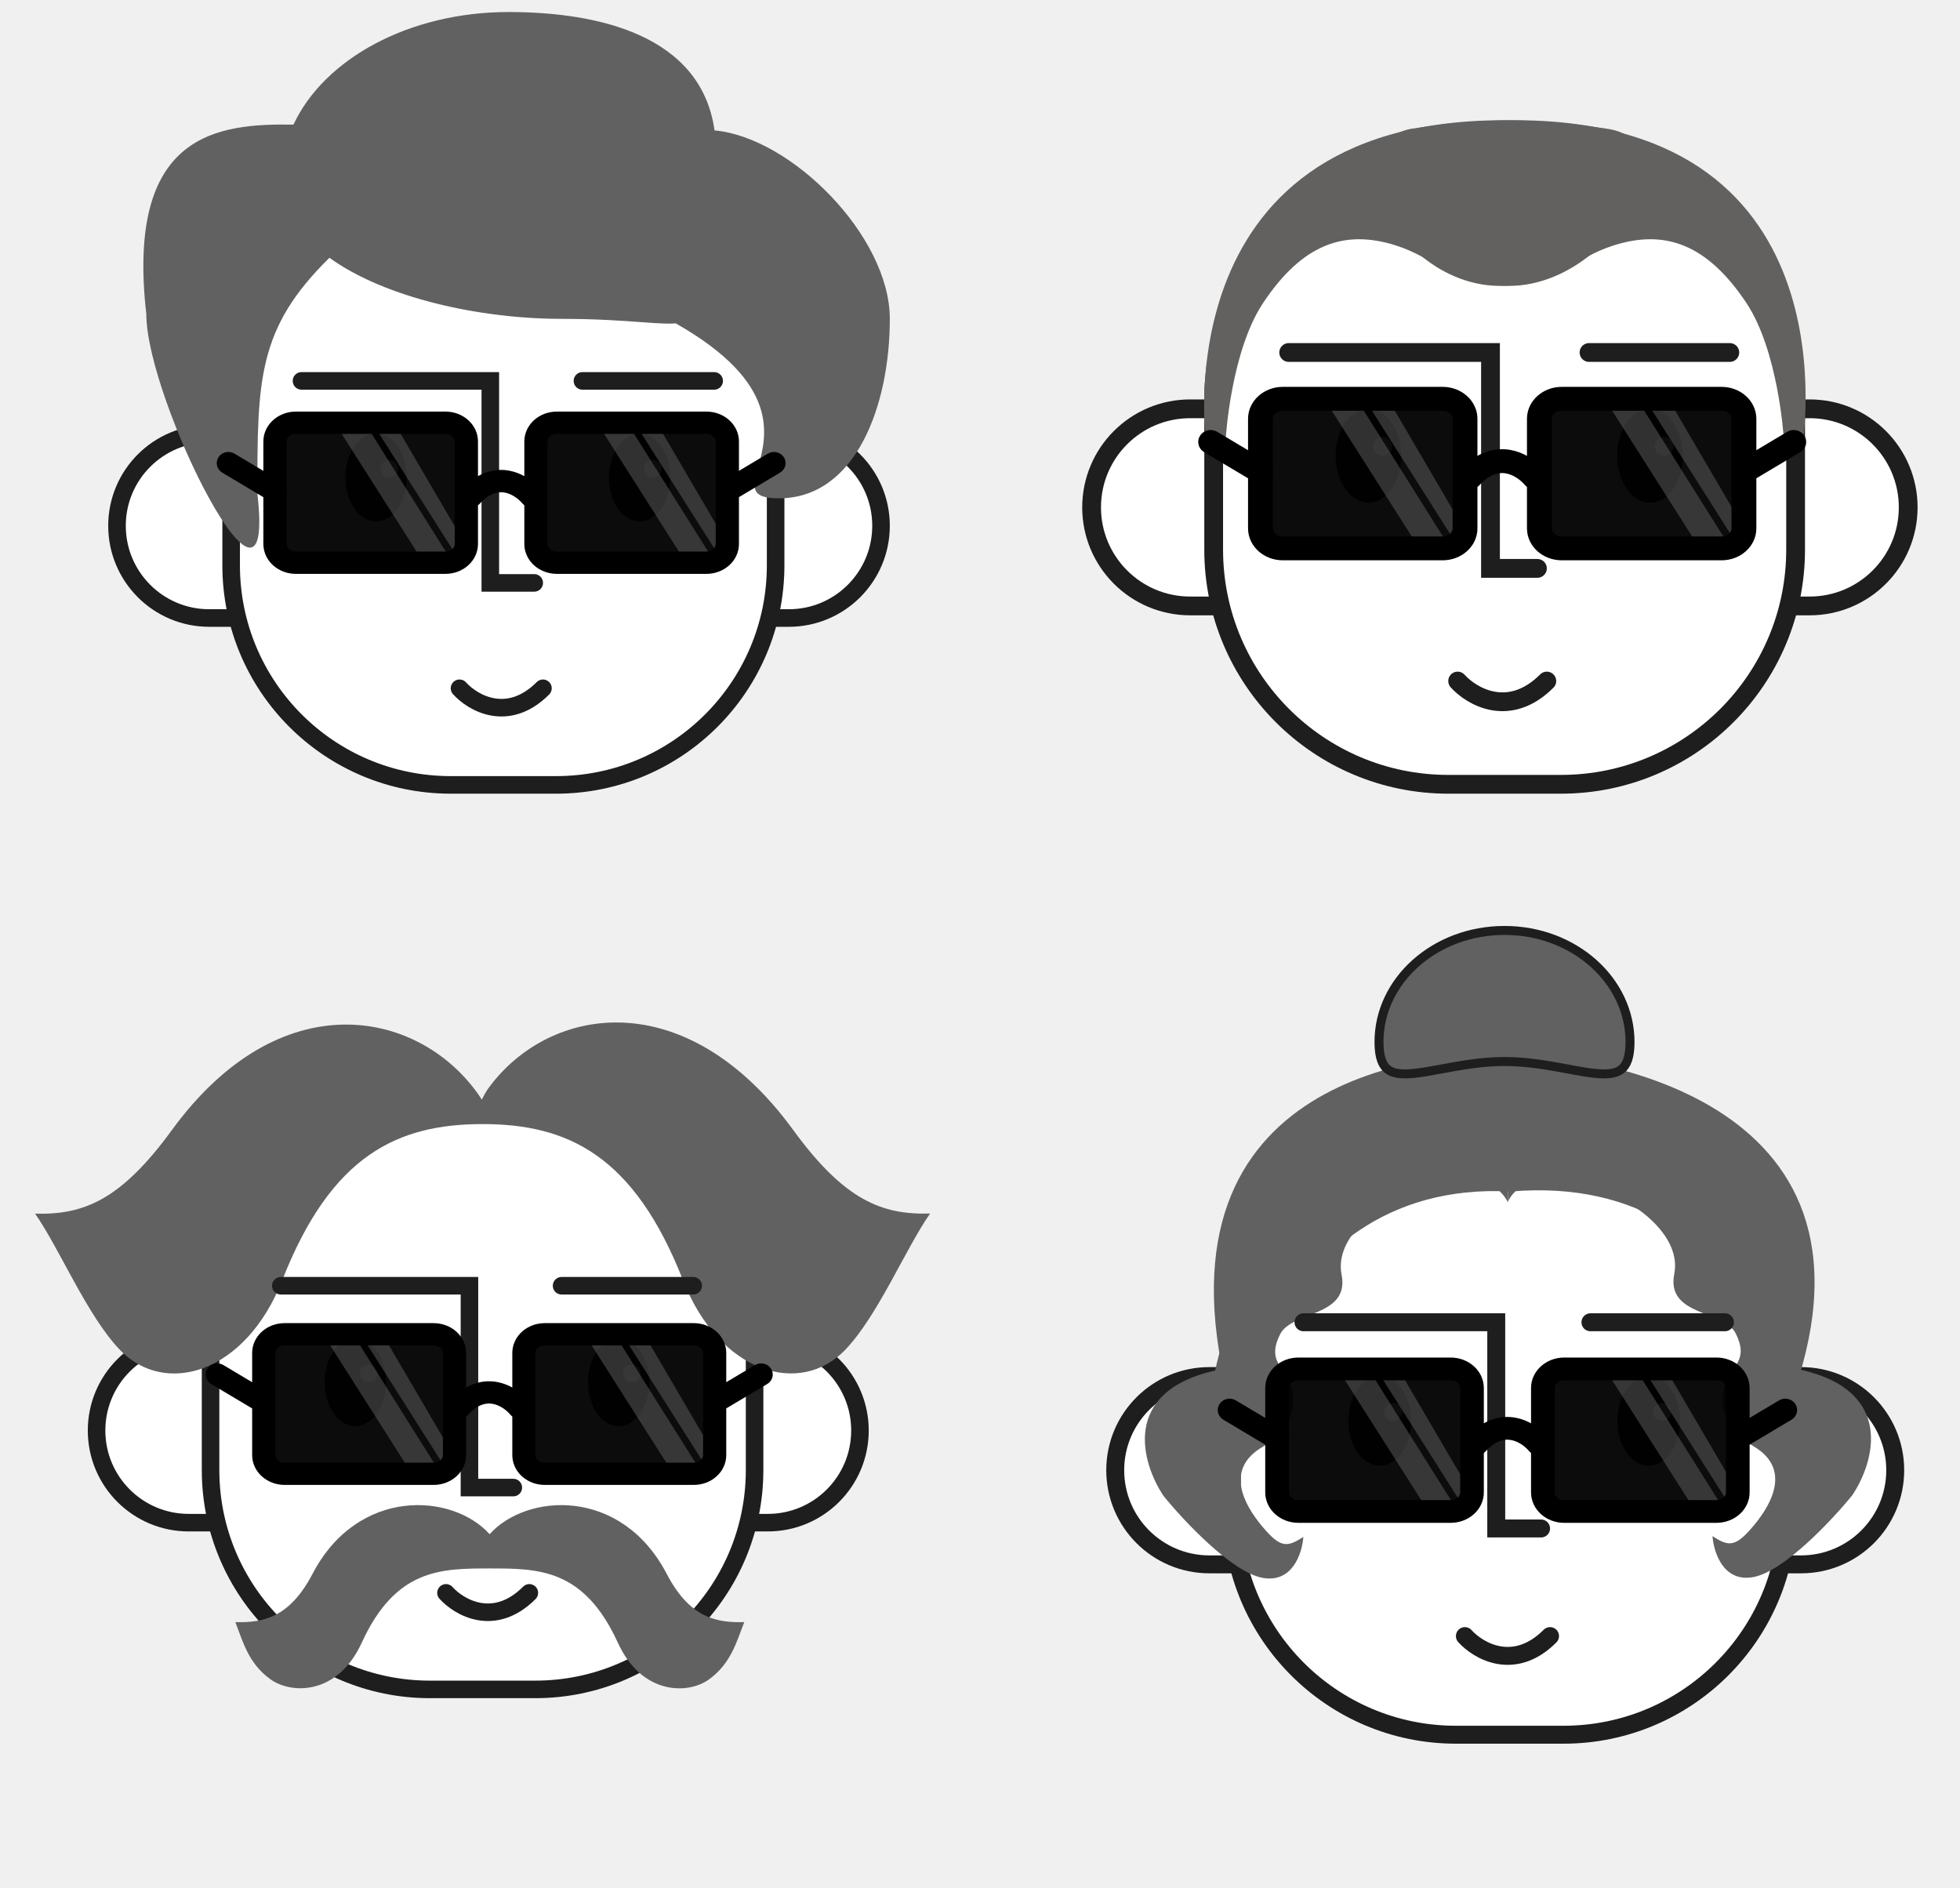
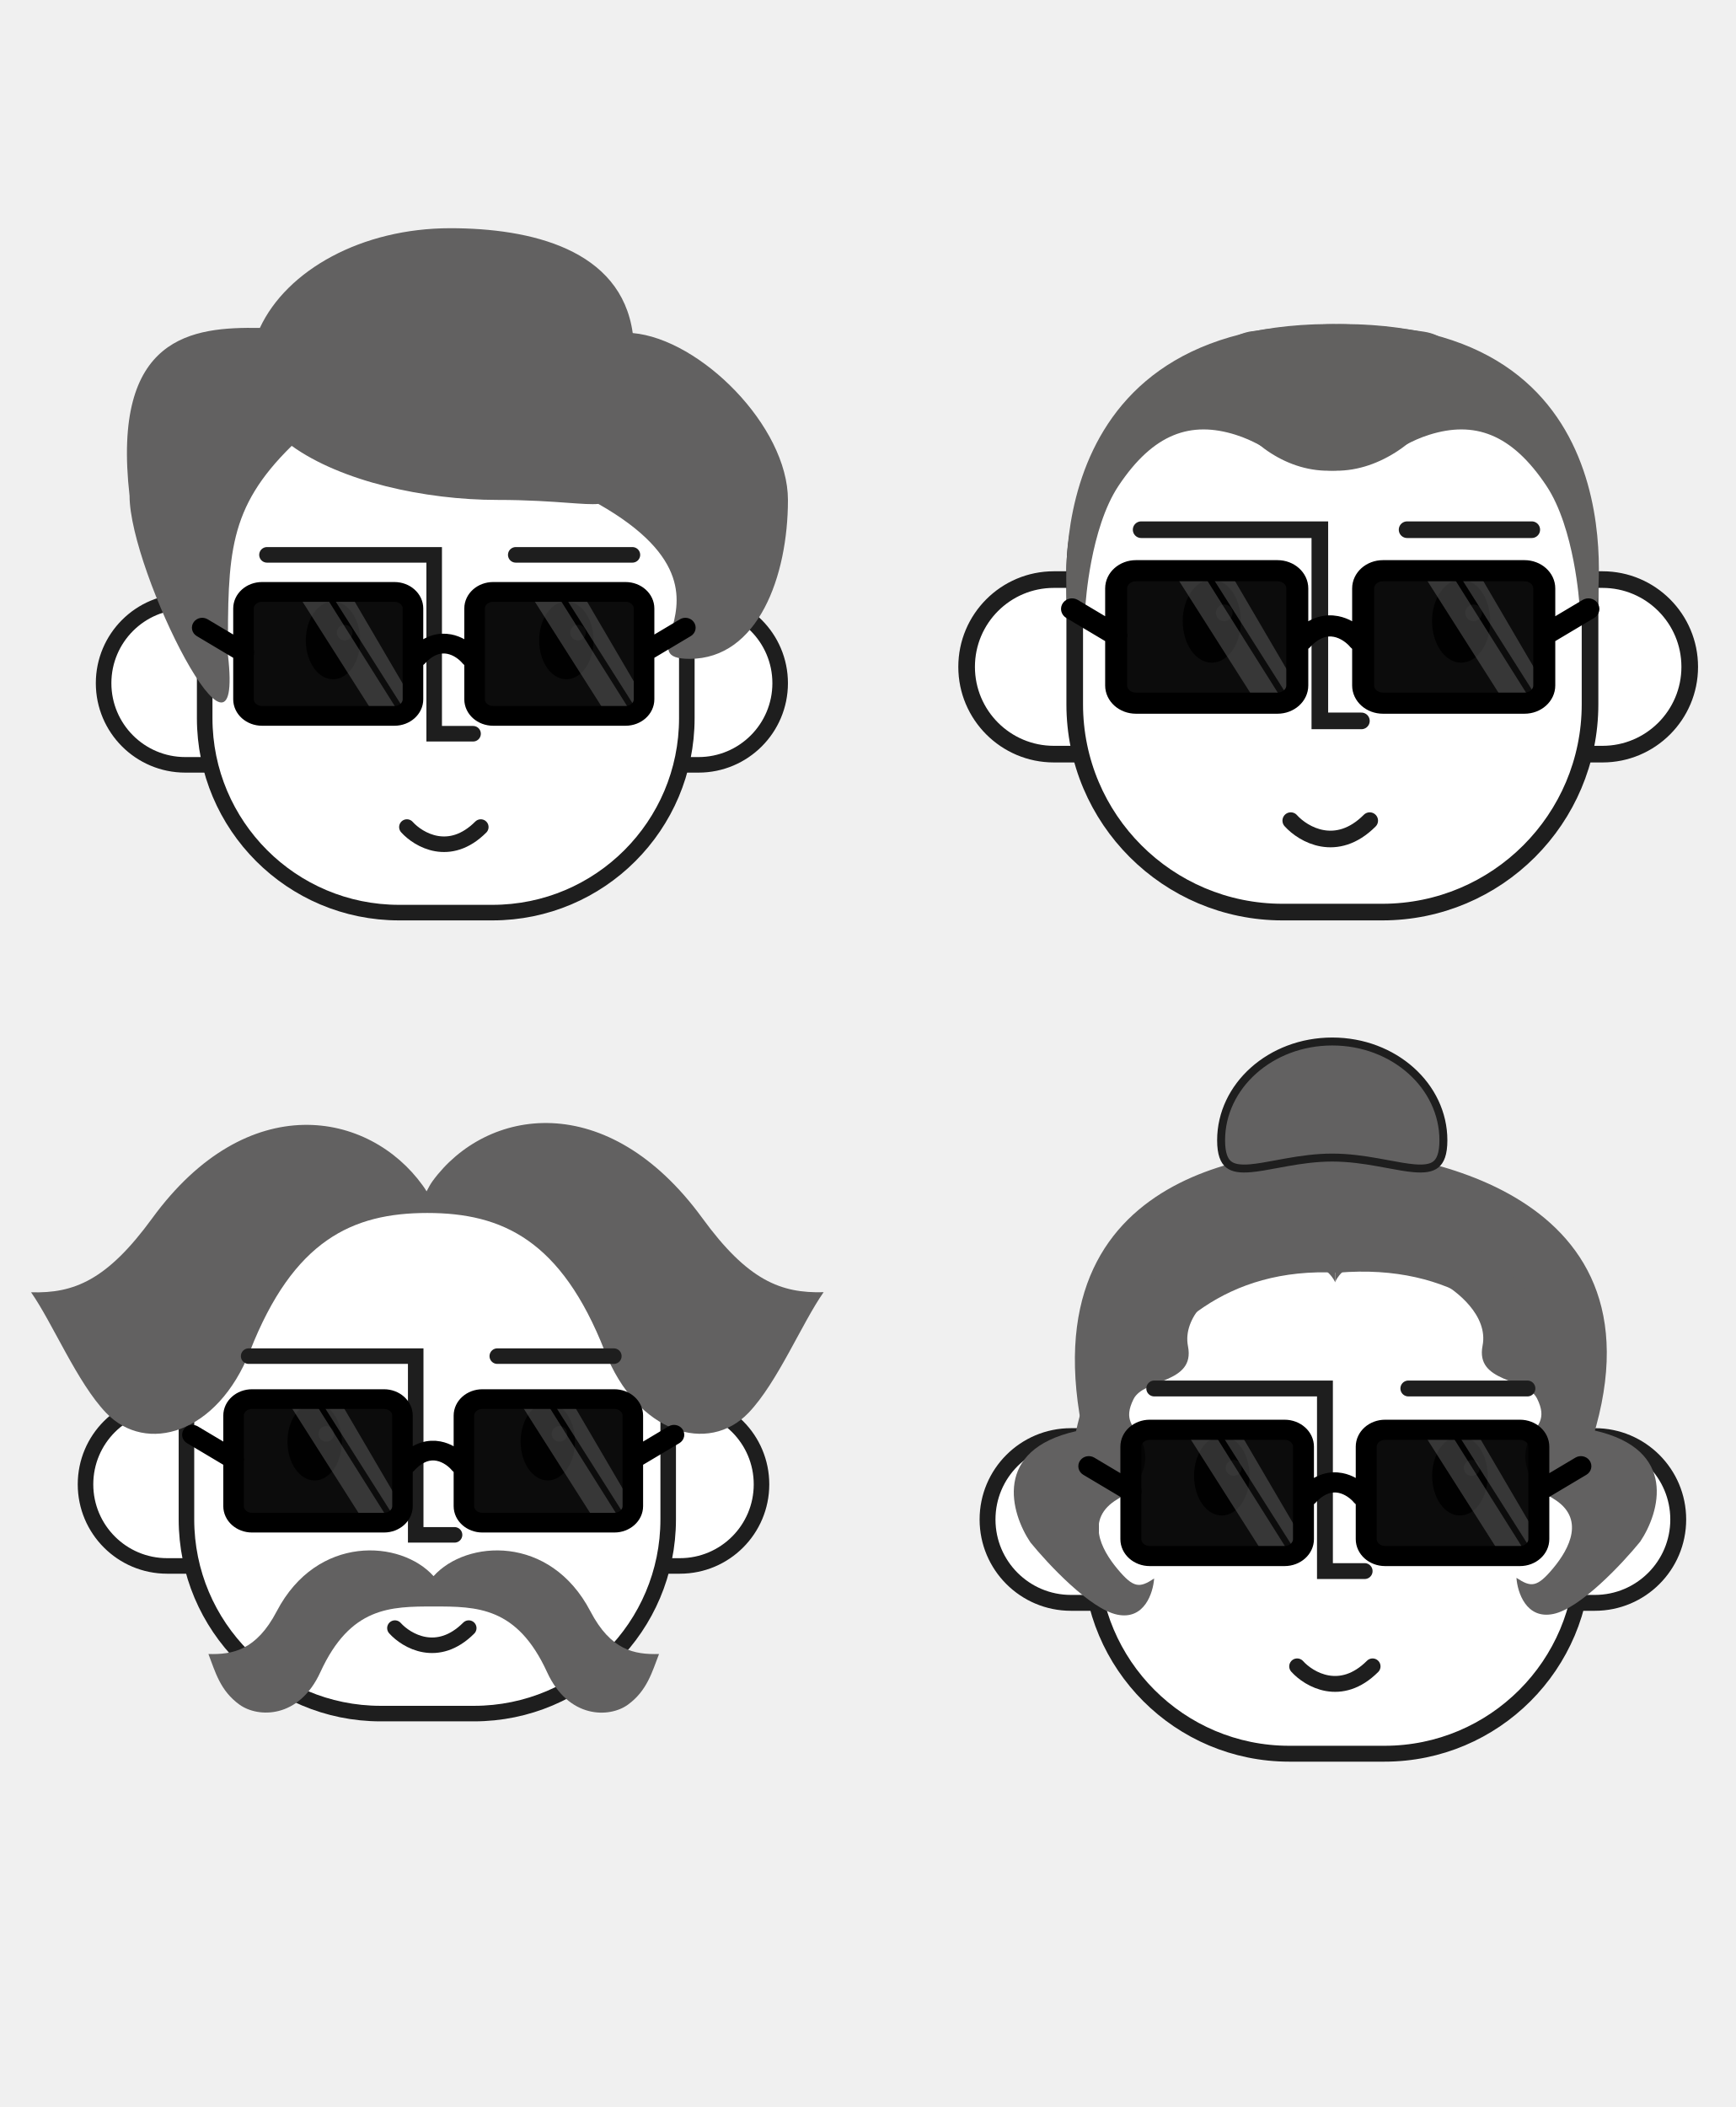
- <svg xmlns="http://www.w3.org/2000/svg" width="163" height="157" viewBox="0 0 163 157" fill="none">
+ <svg xmlns="http://www.w3.org/2000/svg" width="173" height="210" viewBox="0 0 163 157" fill="none">
  <rect x="92.746" y="114.43" width="64.867" height="15.658" rx="7.829" fill="white" stroke="#1E1E1E" stroke-width="1.491" />
  <rect x="102.441" y="95.045" width="46.227" height="49.21" rx="18.64" fill="white" stroke="#1E1E1E" stroke-width="1.491" />
  <path d="M149.202 115.769C149.202 121.707 147.588 97.229 125.631 99.083C104.469 97.971 102.464 123.19 102.464 117.252C94.743 89.443 118.715 87.589 125.224 87.589C131.733 87.589 157.737 90.926 149.202 115.769Z" fill="#626161" />
  <path d="M115.584 99.997C121.781 96.342 124.713 98.474 125.405 99.997V94.384H122.638C108.916 93.236 102.535 106.959 101.059 113.965C93.203 115.74 94.927 121.666 96.771 124.408C98.431 126.453 102.387 130.674 104.933 131.196C107.478 131.718 108.298 129.151 108.391 127.802C107.007 128.715 106.454 128.715 104.933 126.888C103.411 125.06 101.889 122.189 104.933 120.361C107.976 118.534 107.837 116.053 107.146 114.748C106.454 113.443 105.486 112.92 106.454 110.962C107.422 109.004 112.264 109.527 111.572 106.002C111.019 103.182 114.016 100.824 115.584 99.997Z" fill="#626161" />
  <path d="M135.225 99.934C129.028 96.279 126.096 98.411 125.404 99.934V94.321H128.17C141.892 93.172 148.274 106.896 149.749 113.902C157.606 115.677 155.882 121.603 154.037 124.345C152.377 126.39 148.421 130.611 145.876 131.133C143.331 131.655 142.51 129.088 142.418 127.739C143.801 128.652 144.354 128.652 145.876 126.825C147.398 124.997 148.919 122.126 145.876 120.298C142.833 118.471 142.971 115.99 143.663 114.685C144.354 113.38 145.323 112.858 144.354 110.899C143.386 108.941 138.545 109.464 139.236 105.939C139.79 103.119 136.793 100.761 135.225 99.934Z" fill="#626161" />
  <path d="M108.402 109.957H124.433V127.105H128.161" stroke="#1E1E1E" stroke-width="1.491" stroke-linecap="round" />
  <path d="M132.266 109.957H143.45" stroke="#1E1E1E" stroke-width="1.491" stroke-linecap="round" />
  <ellipse cx="114.746" cy="118.159" rx="2.61" ry="3.728" fill="#1E1E1E" />
  <circle cx="115.863" cy="117.413" r="0.746" fill="white" />
  <ellipse cx="137.11" cy="118.159" rx="2.61" ry="3.728" fill="#1E1E1E" />
  <circle cx="138.226" cy="117.413" r="0.746" fill="white" />
  <path d="M121.824 136.053C122.943 137.295 125.925 139.035 128.907 136.053" stroke="#1E1E1E" stroke-width="1.491" stroke-linecap="round" />
  <path d="M135.558 86.65C135.558 87.941 135.263 88.588 134.849 88.918C134.421 89.26 133.759 89.357 132.796 89.275C132.086 89.214 131.278 89.064 130.371 88.895C130.057 88.837 129.731 88.776 129.393 88.716C128.093 88.486 126.646 88.273 125.12 88.273C123.594 88.273 122.146 88.486 120.847 88.716C120.509 88.776 120.183 88.837 119.869 88.895C118.961 89.064 118.154 89.214 117.443 89.275C116.481 89.357 115.818 89.26 115.391 88.918C114.977 88.588 114.681 87.941 114.681 86.65C114.681 81.565 119.314 77.373 125.12 77.373C130.926 77.373 135.558 81.565 135.558 86.65Z" fill="#626161" stroke="#1E1E1E" stroke-width="0.746" />
  <rect x="106.113" y="114.123" width="15.713" height="11.246" rx="1.232" fill="black" fill-opacity="0.95" />
  <rect x="128.223" y="114.013" width="16.021" height="11.466" rx="1.232" fill="black" fill-opacity="0.95" />
  <path d="M111.117 113.622L113.665 113.622L121.252 125.676L118.787 125.676L111.117 113.622Z" fill="#626262" fill-opacity="0.5" />
  <path d="M133.41 113.736L135.958 113.736L143.545 125.791L141.08 125.791L133.41 113.736Z" fill="#626262" fill-opacity="0.5" />
  <path d="M114.551 114.007L116.399 114.007L122.302 124.087L121.588 125.107L114.551 114.007Z" fill="#626262" fill-opacity="0.5" />
  <path d="M136.844 114.122L138.692 114.122L144.595 124.201L143.88 125.221L136.844 114.122Z" fill="#626262" fill-opacity="0.5" />
  <path fill-rule="evenodd" clip-rule="evenodd" d="M105.837 115.422V118.994L102.46 116.982C102.29 116.881 102.061 116.922 101.949 117.073C101.836 117.225 101.882 117.429 102.051 117.53L105.837 119.786V124.104C105.837 125.162 106.796 126.019 107.98 126.019H120.642C121.825 126.019 122.784 125.162 122.784 124.104V120.421C122.891 120.421 122.997 120.38 123.07 120.3C124.086 119.184 125.04 119.004 125.796 119.147C126.594 119.298 127.27 119.829 127.645 120.287C127.717 120.375 127.829 120.421 127.942 120.421V124.104C127.942 125.162 128.902 126.019 130.085 126.019H142.747C143.93 126.019 144.889 125.162 144.889 124.104V119.786L148.676 117.53C148.845 117.429 148.891 117.225 148.778 117.073C148.665 116.922 148.436 116.881 148.267 116.982L144.889 118.995V115.422C144.889 114.364 143.93 113.506 142.747 113.506H130.085C128.902 113.506 127.942 114.364 127.942 115.422V119.576C127.475 119.122 126.783 118.661 125.949 118.503C124.961 118.315 123.853 118.567 122.784 119.591V115.422C122.784 114.364 121.825 113.506 120.642 113.506H107.98C106.796 113.506 105.837 114.364 105.837 115.422ZM120.642 114.165H107.98C107.203 114.165 106.574 114.728 106.574 115.422V119.491C106.619 119.577 106.621 119.68 106.574 119.77V124.104C106.574 124.798 107.203 125.361 107.98 125.361H120.642C121.418 125.361 122.048 124.798 122.048 124.104V115.422C122.048 114.728 121.418 114.165 120.642 114.165ZM142.747 114.165H130.085C129.309 114.165 128.679 114.728 128.679 115.422V124.104C128.679 124.798 129.309 125.361 130.085 125.361H142.747C143.523 125.361 144.153 124.798 144.153 124.104V115.422C144.153 114.728 143.523 114.165 142.747 114.165Z" fill="#1E1E1E" stroke="black" stroke-width="1.232" />
  <rect x="8.031" y="111.297" width="63.486" height="15.324" rx="7.662" fill="white" stroke="#1E1E1E" stroke-width="1.459" />
  <rect x="17.511" y="92.325" width="45.243" height="48.162" rx="18.243" fill="white" stroke="#1E1E1E" stroke-width="1.459" />
  <path d="M65.963 93.963C57.026 81.709 45.664 83.578 40.617 90.495C40.436 90.747 40.246 91.086 40.065 91.442C39.944 91.243 39.815 91.051 39.694 90.886C34.673 83.917 23.269 81.675 14.297 93.971C10.035 99.82 6.929 101.037 2.918 100.924C4.945 103.817 7.249 109.414 9.966 112.247C13.727 116.175 20.43 114.22 23.476 106.451C27.556 96.031 33.095 93.476 40.134 93.476C47.174 93.476 52.703 96.031 56.793 106.442C59.838 114.211 66.541 116.175 70.302 112.238C73.02 109.397 75.323 103.8 77.35 100.915C73.33 101.028 70.225 99.811 65.963 93.963Z" fill="#626161" />
  <path d="M23.352 106.919H39.041V123.703H42.689" stroke="#1E1E1E" stroke-width="1.459" stroke-linecap="round" />
  <path d="M46.703 106.919H57.649" stroke="#1E1E1E" stroke-width="1.459" stroke-linecap="round" />
  <ellipse cx="29.55" cy="114.946" rx="2.554" ry="3.649" fill="#1E1E1E" />
  <circle cx="30.644" cy="114.217" r="0.73" fill="white" />
  <ellipse cx="51.449" cy="114.946" rx="2.554" ry="3.649" fill="#1E1E1E" />
  <circle cx="52.542" cy="114.217" r="0.73" fill="white" />
  <path d="M55.445 130.876C51.663 123.644 43.788 124.156 40.718 127.58V127.564V127.58C37.649 124.156 29.774 123.644 25.992 130.876C24.07 134.555 21.837 134.955 19.574 134.891C20.225 136.587 20.675 138.331 22.488 139.643C24.24 140.907 28.085 140.971 30.084 136.603C32.906 130.444 36.672 130.428 40.734 130.428C44.795 130.428 48.562 130.444 51.383 136.603C53.383 140.971 57.228 140.923 58.979 139.643C60.778 138.331 61.242 136.571 61.894 134.891C59.584 134.955 57.367 134.555 55.445 130.876Z" fill="#626161" />
  <path d="M37.09 132.459C38.184 133.676 41.103 135.378 44.022 132.459" stroke="#1E1E1E" stroke-width="1.459" stroke-linecap="round" />
  <rect x="21.844" y="111.235" width="15.379" height="11.006" rx="1.206" fill="black" fill-opacity="0.95" />
  <rect x="43.477" y="111.127" width="15.68" height="11.222" rx="1.206" fill="black" fill-opacity="0.95" />
  <path d="M26.738 110.745L29.232 110.745L36.657 122.543L34.245 122.543L26.738 110.745Z" fill="#626262" fill-opacity="0.5" />
  <path d="M48.555 110.856L51.048 110.856L58.473 122.654L56.061 122.654L48.555 110.856Z" fill="#626262" fill-opacity="0.5" />
  <path d="M30.098 111.122L31.907 111.122L37.684 120.987L36.985 121.985L30.098 111.122Z" fill="#626262" fill-opacity="0.5" />
  <path d="M51.914 111.233L53.723 111.233L59.5 121.099L58.801 122.097L51.914 111.233Z" fill="#626262" fill-opacity="0.5" />
  <path fill-rule="evenodd" clip-rule="evenodd" d="M21.573 112.506V116.003L18.268 114.033C18.102 113.935 17.878 113.975 17.768 114.123C17.657 114.271 17.702 114.471 17.868 114.57L21.573 116.778V121.004C21.573 122.039 22.512 122.879 23.671 122.879H36.063C37.221 122.879 38.16 122.039 38.16 121.004V117.4C38.264 117.4 38.368 117.359 38.44 117.281C39.434 116.188 40.367 116.012 41.107 116.152C41.888 116.301 42.55 116.82 42.917 117.268C42.988 117.354 43.097 117.4 43.208 117.4V121.004C43.208 122.039 44.147 122.879 45.305 122.879H57.697C58.855 122.879 59.794 122.039 59.794 121.004V116.778L63.5 114.57C63.666 114.471 63.711 114.271 63.6 114.123C63.49 113.975 63.266 113.935 63.1 114.033L59.794 116.003V112.506C59.794 111.471 58.855 110.632 57.697 110.632H45.305C44.147 110.632 43.208 111.471 43.208 112.506V116.572C42.751 116.128 42.073 115.677 41.257 115.522C40.29 115.338 39.206 115.584 38.16 116.587V112.506C38.16 111.471 37.221 110.632 36.063 110.632H23.671C22.512 110.632 21.573 111.471 21.573 112.506ZM36.063 111.276H23.671C22.911 111.276 22.294 111.827 22.294 112.506V116.489C22.339 116.574 22.341 116.674 22.294 116.762V121.004C22.294 121.683 22.911 122.234 23.671 122.234H36.063C36.823 122.234 37.439 121.683 37.439 121.004V112.506C37.439 111.827 36.823 111.276 36.063 111.276ZM57.697 111.276H45.305C44.545 111.276 43.929 111.827 43.929 112.506V121.004C43.929 121.683 44.545 122.234 45.305 122.234H57.697C58.457 122.234 59.073 121.683 59.073 121.004V112.506C59.073 111.827 58.457 111.276 57.697 111.276Z" fill="#1E1E1E" stroke="black" stroke-width="1.206" />
  <rect x="90.781" y="33.996" width="67.911" height="16.392" rx="8.196" fill="white" stroke="#1E1E1E" stroke-width="1.561" />
  <rect x="100.933" y="13.701" width="48.396" height="51.519" rx="19.515" fill="white" stroke="#1E1E1E" stroke-width="1.561" />
  <path d="M133.713 10.715C140.8 11.802 133.677 24.218 125.033 23.762C120.536 23.523 119.445 21.47 116.047 20.399C111.833 19.073 108.327 20.263 105.046 25.192C102.381 29.187 101.948 36.338 101.948 36.338H100.241C99.883 32.231 98.612 5.306 133.713 10.715Z" fill="#626160" />
  <path d="M117.321 10.715C110.296 12.213 116.58 24.218 125.223 23.762C129.732 23.523 130.824 21.47 134.224 20.399C138.441 19.073 141.95 20.263 145.234 25.192C147.892 29.187 148.334 36.338 148.334 36.338H150.001C150.393 32.231 152.484 5.306 117.321 10.715Z" fill="#626160" />
  <path d="M107.172 29.312H123.954V47.266H127.857" stroke="#1E1E1E" stroke-width="1.561" stroke-linecap="round" />
  <path d="M132.148 29.312H143.857" stroke="#1E1E1E" stroke-width="1.561" stroke-linecap="round" />
  <ellipse cx="113.806" cy="37.898" rx="2.732" ry="3.903" fill="#1E1E1E" />
  <circle cx="114.976" cy="37.117" r="0.781" fill="white" />
  <ellipse cx="137.224" cy="37.898" rx="2.732" ry="3.903" fill="#1E1E1E" />
  <circle cx="138.394" cy="37.117" r="0.781" fill="white" />
  <path d="M121.223 56.633C122.394 57.934 125.516 59.755 128.638 56.633" stroke="#1E1E1E" stroke-width="1.561" stroke-linecap="round" />
  <rect x="104.73" y="33.463" width="16.488" height="11.8" rx="1.293" fill="black" fill-opacity="0.95" />
  <rect x="127.93" y="33.348" width="16.812" height="12.032" rx="1.293" fill="black" fill-opacity="0.95" />
  <path d="M109.98 32.938L112.654 32.938L120.615 45.587L118.029 45.587L109.98 32.938Z" fill="#626262" fill-opacity="0.5" />
  <path d="M133.375 33.057L136.048 33.057L144.009 45.706L141.423 45.706L133.375 33.057Z" fill="#626262" fill-opacity="0.5" />
  <path d="M113.582 33.342L115.522 33.342L121.716 43.919L120.966 44.989L113.582 33.342Z" fill="#626262" fill-opacity="0.5" />
  <path d="M136.973 33.461L138.912 33.461L145.106 44.039L144.357 45.108L136.973 33.461Z" fill="#626262" fill-opacity="0.5" />
  <path fill-rule="evenodd" clip-rule="evenodd" d="M104.438 34.827V38.576L100.894 36.464C100.716 36.358 100.476 36.401 100.358 36.56C100.24 36.718 100.288 36.933 100.465 37.039L104.438 39.406V43.938C104.438 45.048 105.445 45.947 106.687 45.947H119.973C121.215 45.947 122.222 45.048 122.222 43.938V40.073C122.334 40.073 122.445 40.03 122.522 39.946C123.588 38.774 124.589 38.585 125.382 38.736C126.219 38.895 126.929 39.452 127.322 39.932C127.398 40.024 127.515 40.073 127.634 40.073V43.938C127.634 45.048 128.641 45.947 129.883 45.947H143.169C144.411 45.947 145.418 45.048 145.418 43.938V39.407L149.391 37.039C149.568 36.933 149.616 36.719 149.498 36.56C149.38 36.401 149.14 36.358 148.962 36.464L145.418 38.576V34.827C145.418 33.717 144.411 32.817 143.169 32.817H129.883C128.641 32.817 127.634 33.717 127.634 34.827V39.185C127.144 38.709 126.417 38.226 125.542 38.06C124.505 37.863 123.343 38.127 122.222 39.202V34.827C122.222 33.717 121.215 32.817 119.973 32.817H106.687C105.445 32.817 104.438 33.717 104.438 34.827ZM119.973 33.508H106.687C105.872 33.508 105.211 34.098 105.211 34.827V39.097C105.259 39.188 105.261 39.295 105.211 39.39V43.938C105.211 44.666 105.872 45.256 106.687 45.256H119.973C120.788 45.256 121.449 44.666 121.449 43.938V34.827C121.449 34.098 120.788 33.508 119.973 33.508ZM143.169 33.508H129.883C129.068 33.508 128.407 34.098 128.407 34.827V43.938C128.407 44.666 129.068 45.256 129.883 45.256H143.169C143.984 45.256 144.644 44.666 144.644 43.938V34.827C144.644 34.098 143.984 33.508 143.169 33.508Z" fill="#1E1E1E" stroke="black" stroke-width="1.293" />
  <rect x="9.73" y="36.056" width="63.539" height="15.337" rx="7.669" fill="white" stroke="#1E1E1E" stroke-width="1.461" />
  <rect x="19.223" y="17.068" width="45.281" height="48.202" rx="18.258" fill="white" stroke="#1E1E1E" stroke-width="1.461" />
  <path d="M53.35 26.79C54.635 26.883 55.561 26.95 56.196 26.89C64.972 31.872 63.768 36.245 63.047 38.864C62.6 40.49 62.339 41.44 64.765 41.44C71.196 41.44 74 33.676 74 26.52C74 19.614 65.778 11.411 59.423 10.846C58.318 2.941 49.779 1 42.292 1C33.99 1 26.939 4.918 24.406 10.364C18.123 10.265 10.445 11.02 12.168 26.127C12.168 33.282 23.002 54.789 21.404 41.046C21.404 31.637 21.404 27.317 27.396 21.438C32.025 24.775 39.892 26.515 46.713 26.515C49.574 26.515 51.743 26.673 53.35 26.79Z" fill="#626161" />
  <path d="M25.074 31.674H40.776V48.472H44.428" stroke="#1E1E1E" stroke-width="1.461" stroke-linecap="round" />
  <path d="M48.438 31.674H59.393" stroke="#1E1E1E" stroke-width="1.461" stroke-linecap="round" />
  <ellipse cx="31.275" cy="39.708" rx="2.556" ry="3.652" fill="#1E1E1E" />
  <circle cx="32.371" cy="38.978" r="0.73" fill="white" />
  <ellipse cx="53.189" cy="39.708" rx="2.556" ry="3.652" fill="#1E1E1E" />
  <circle cx="54.285" cy="38.978" r="0.73" fill="white" />
  <path d="M38.215 57.236C39.31 58.454 42.232 60.158 45.153 57.236" stroke="#1E1E1E" stroke-width="1.461" stroke-linecap="round" />
  <rect x="22.789" y="35.437" width="15.427" height="11.041" rx="1.21" fill="black" fill-opacity="0.95" />
  <rect x="44.488" y="35.329" width="15.729" height="11.257" rx="1.21" fill="black" fill-opacity="0.95" />
  <path d="M27.695 34.945L30.196 34.945L37.645 46.78L35.225 46.78L27.695 34.945Z" fill="#626262" fill-opacity="0.5" />
  <path d="M49.586 35.057L52.087 35.057L59.536 46.892L57.116 46.892L49.586 35.057Z" fill="#626262" fill-opacity="0.5" />
  <path d="M31.062 35.323L32.877 35.323L38.673 45.22L37.971 46.221L31.062 35.323Z" fill="#626262" fill-opacity="0.5" />
  <path d="M52.953 35.435L54.768 35.435L60.563 45.331L59.862 46.332L52.953 35.435Z" fill="#626262" fill-opacity="0.5" />
  <path fill-rule="evenodd" clip-rule="evenodd" d="M22.507 36.712V40.22L19.191 38.244C19.025 38.145 18.8 38.185 18.69 38.333C18.579 38.482 18.624 38.683 18.79 38.782L22.507 40.997V45.236C22.507 46.275 23.449 47.117 24.611 47.117H37.042C38.204 47.117 39.146 46.275 39.146 45.236V41.621C39.251 41.621 39.355 41.58 39.427 41.502C40.424 40.406 41.361 40.229 42.103 40.37C42.886 40.518 43.55 41.039 43.918 41.489C43.989 41.575 44.099 41.621 44.21 41.621V45.236C44.21 46.275 45.152 47.117 46.314 47.117H58.745C59.907 47.117 60.849 46.275 60.849 45.236V40.997L64.566 38.782C64.732 38.683 64.777 38.482 64.666 38.334C64.556 38.185 64.331 38.145 64.165 38.244L60.849 40.22V36.712C60.849 35.673 59.907 34.831 58.745 34.831H46.314C45.152 34.831 44.21 35.673 44.21 36.712V40.79C43.751 40.345 43.072 39.892 42.253 39.737C41.283 39.553 40.195 39.8 39.146 40.805V36.712C39.146 35.673 38.204 34.831 37.042 34.831H24.611C23.449 34.831 22.507 35.673 22.507 36.712ZM37.042 35.478H24.611C23.849 35.478 23.231 36.031 23.231 36.712V40.707C23.275 40.792 23.277 40.893 23.231 40.981V45.236C23.231 45.918 23.849 46.47 24.611 46.47H37.042C37.805 46.47 38.423 45.918 38.423 45.236V36.712C38.423 36.031 37.805 35.478 37.042 35.478ZM58.745 35.478H46.314C45.551 35.478 44.934 36.031 44.934 36.712V45.236C44.934 45.918 45.551 46.47 46.314 46.47H58.745C59.507 46.47 60.125 45.918 60.125 45.236V36.712C60.125 36.031 59.507 35.478 58.745 35.478Z" fill="#1E1E1E" stroke="black" stroke-width="1.21" />
</svg>
